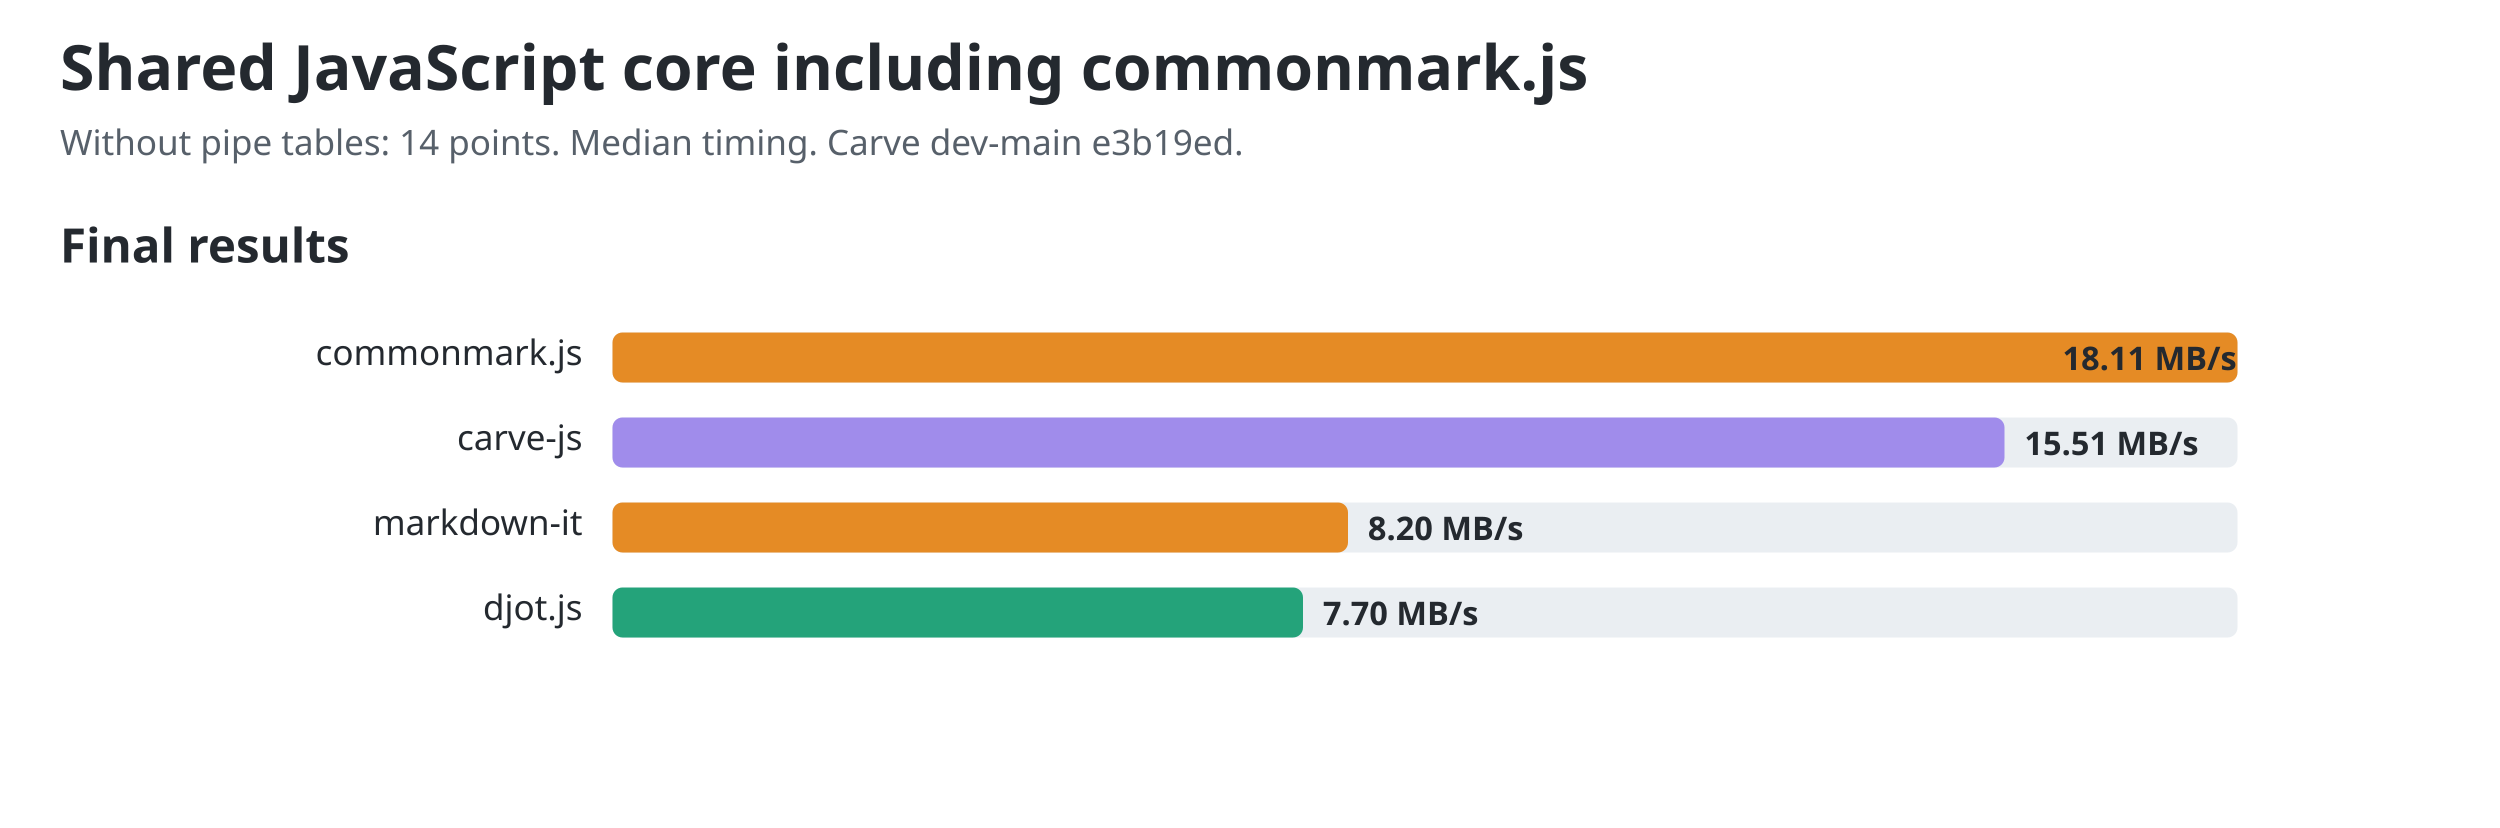
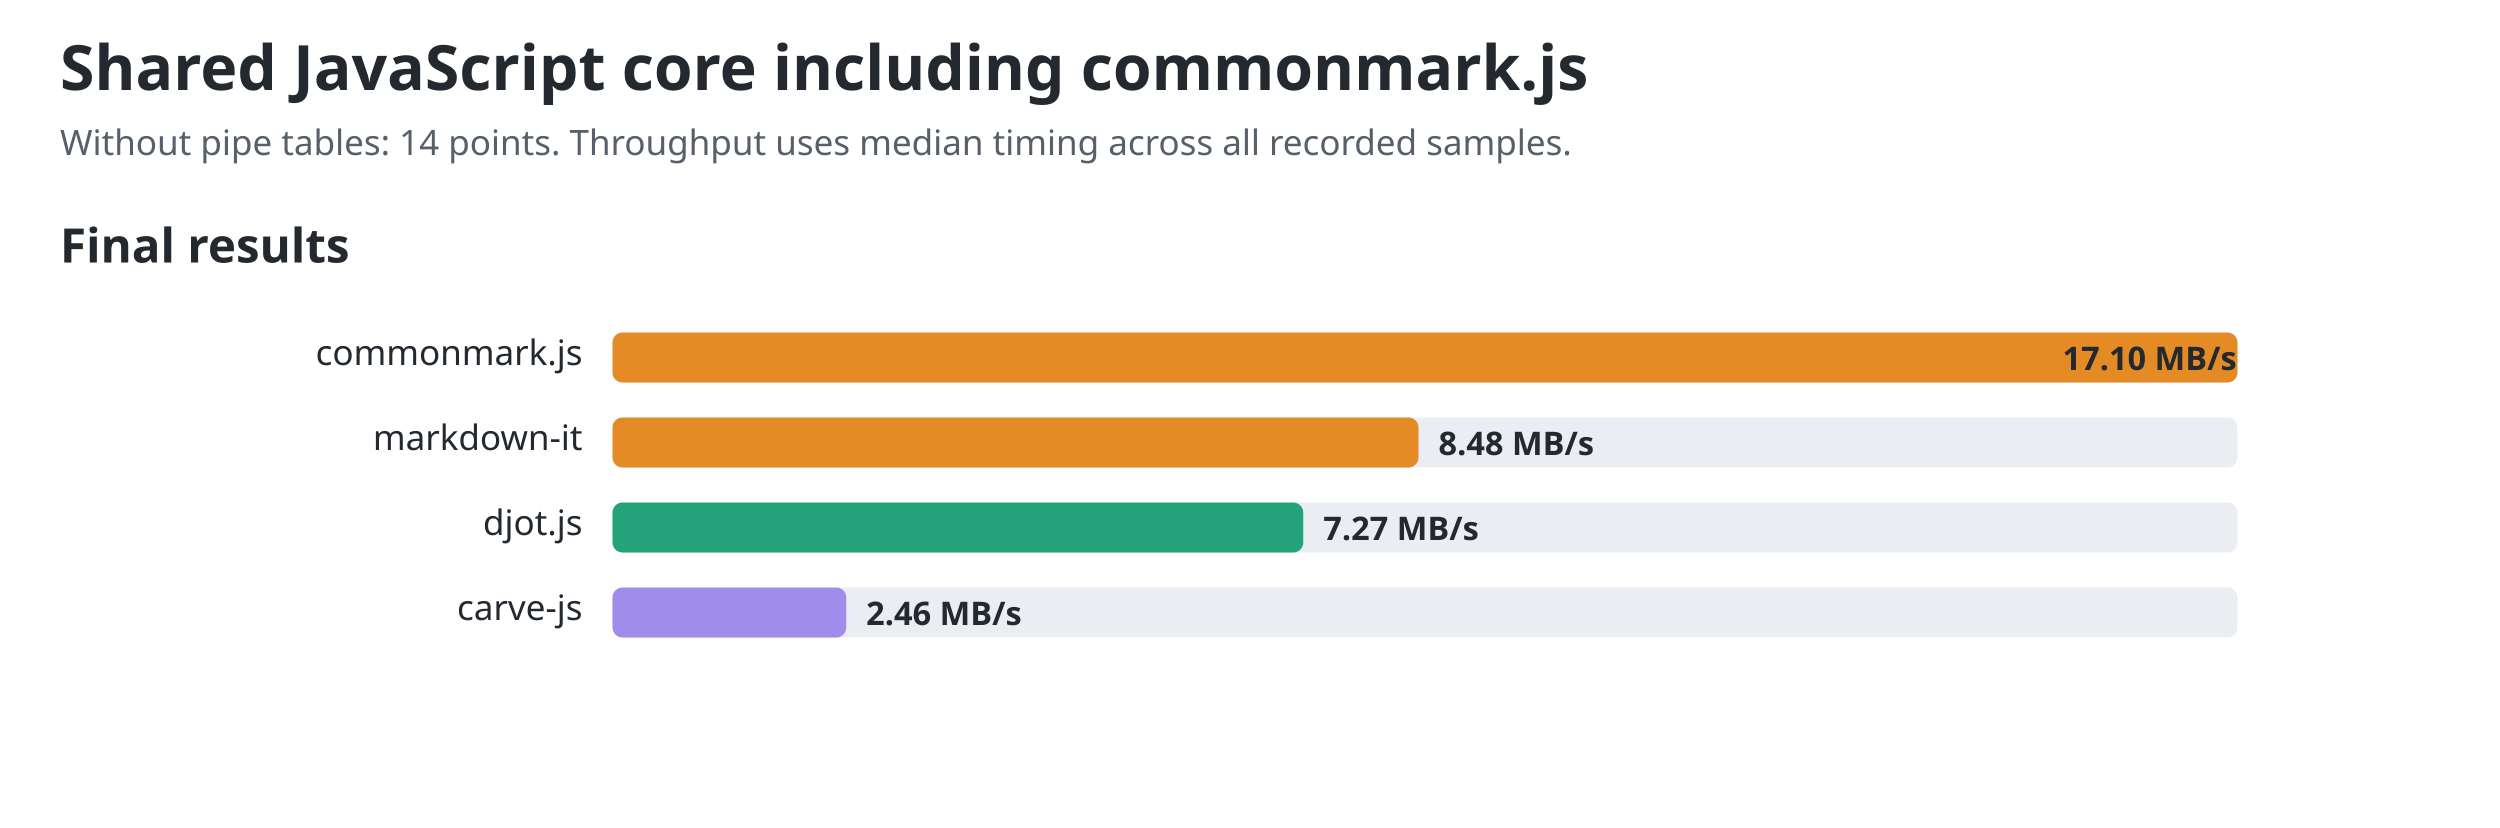
<svg xmlns="http://www.w3.org/2000/svg" width="1000" height="331" viewBox="0 0 1000 331" role="img" aria-labelledby="title desc">
  <style>text{font-family:ui-sans-serif,system-ui,sans-serif;fill:#24292f}.title{font-size:25px;font-weight:700}.sub{font-size:14px;fill:#57606a}.group{font-size:19px;font-weight:650}.label{font-size:14px}.value{font-size:13px;font-weight:650;fill:#24292f}.track{fill:#eaeef2}@media(prefers-color-scheme:dark){text,.value{fill:#f0f6fc}.sub{fill:#8c959f}.track{fill:#30363d}}</style>
  <text id="chart-title" class="title" x="24" y="36">Shared JavaScript core including commonmark.js</text>
-   <text class="sub" x="24" y="62">Without pipe tables: 14 points. Median timing. Carve dev-main e3b19ed.</text>
+   <text class="sub" x="24" y="62">Without pipe tables: 14 points. Throughput uses median timing across all recorded samples.</text>
  <text class="group" x="24" y="105">Final results</text>
  <text class="label" x="233" y="146" text-anchor="end">commonmark.js</text>
  <rect class="track" x="245" y="133" width="650" height="20" rx="4" />
  <rect x="245" y="133" width="650.0" height="20" rx="4" fill="#e58b25" />
-   <text class="value" x="825" y="148">18.11 MB/s</text>
-   <text class="label" x="233" y="180" text-anchor="end">carve-js</text>
+   <text class="value" x="825" y="148">17.10 MB/s</text>
+   <text class="label" x="233" y="180" text-anchor="end">markdown-it</text>
  <rect class="track" x="245" y="167" width="650" height="20" rx="4" />
-   <rect x="245" y="167" width="556.8" height="20" rx="4" fill="#a08ceb" />
-   <text class="value" x="809.763" y="182">15.51 MB/s</text>
-   <text class="label" x="233" y="214" text-anchor="end">markdown-it</text>
+   <rect x="245" y="167" width="322.4" height="20" rx="4" fill="#e58b25" />
+   <text class="value" x="575.394" y="182">8.48 MB/s</text>
+   <text class="label" x="233" y="214" text-anchor="end">djot.js</text>
  <rect class="track" x="245" y="201" width="650" height="20" rx="4" />
-   <rect x="245" y="201" width="294.2" height="20" rx="4" fill="#e58b25" />
-   <text class="value" x="547.152" y="216">8.20 MB/s</text>
-   <text class="label" x="233" y="248" text-anchor="end">djot.js</text>
+   <rect x="245" y="201" width="276.3" height="20" rx="4" fill="#24a37a" />
+   <text class="value" x="529.306" y="216">7.27 MB/s</text>
+   <text class="label" x="233" y="248" text-anchor="end">carve-js</text>
  <rect class="track" x="245" y="235" width="650" height="20" rx="4" />
-   <rect x="245" y="235" width="276.2" height="20" rx="4" fill="#24a37a" />
-   <text class="value" x="529.151" y="250">7.70 MB/s</text>
+   <rect x="245" y="235" width="93.5" height="20" rx="4" fill="#a08ceb" />
+   <text class="value" x="346.453" y="250">2.46 MB/s</text>
</svg>
